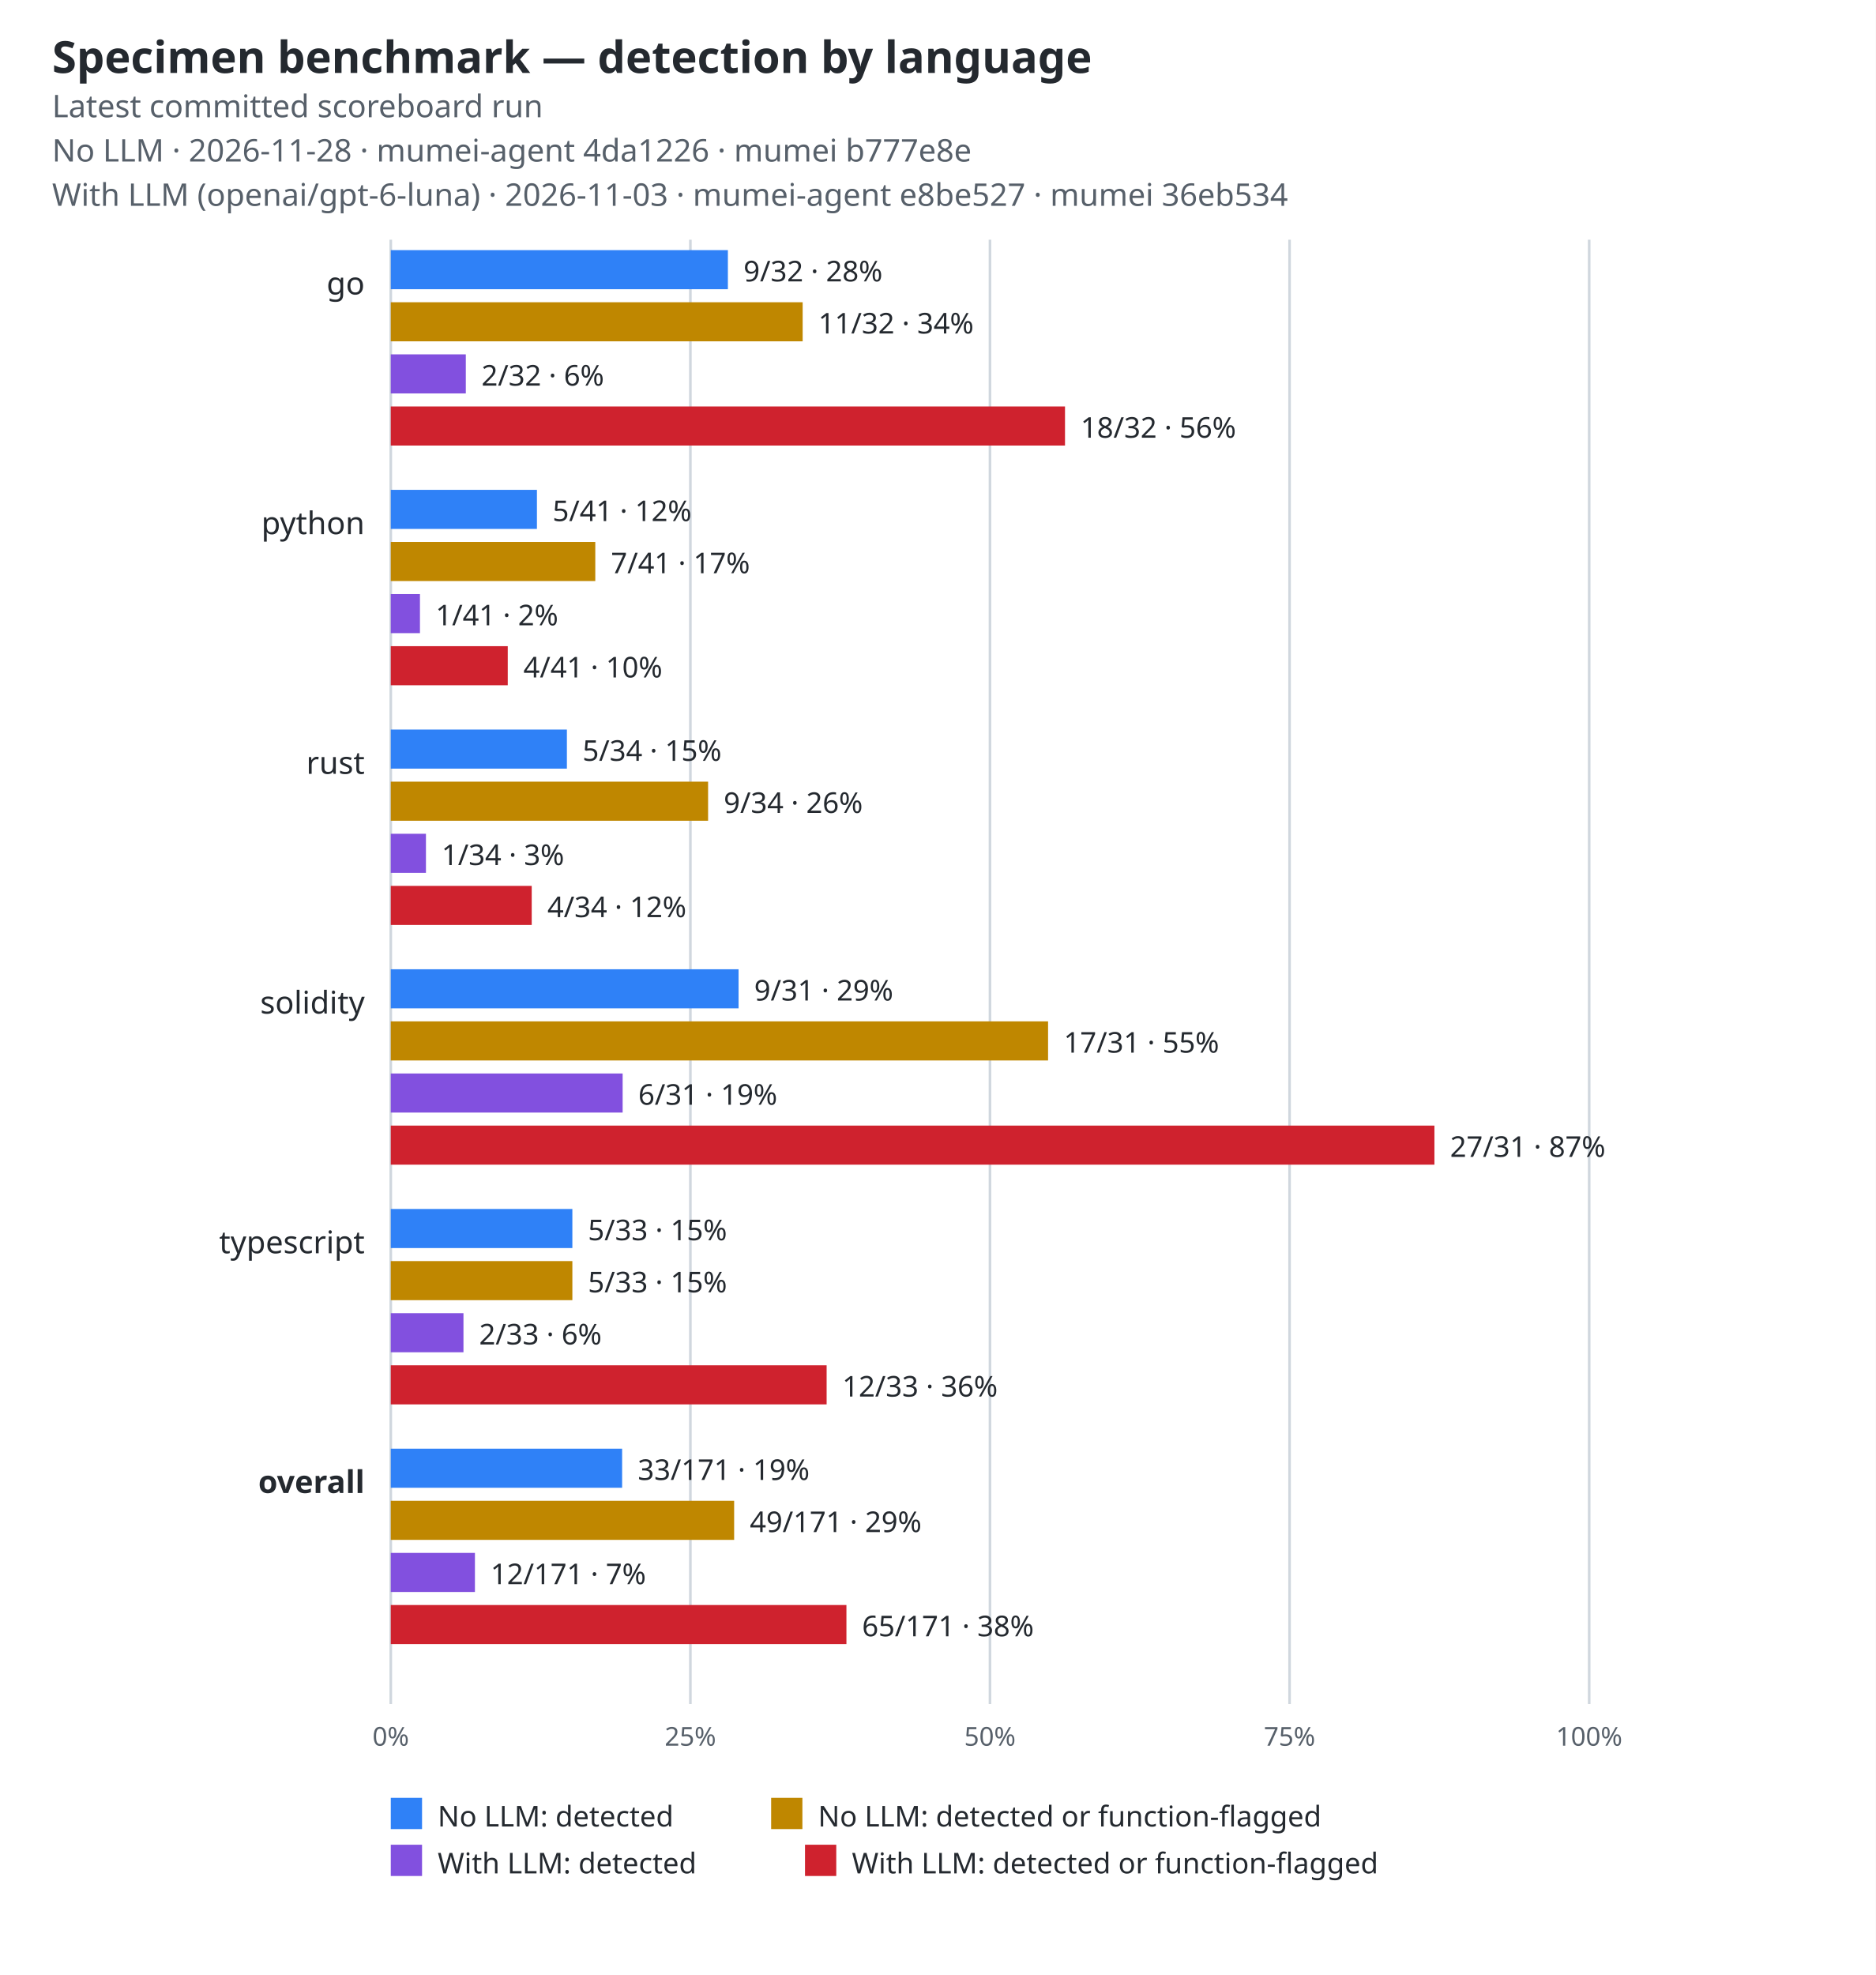
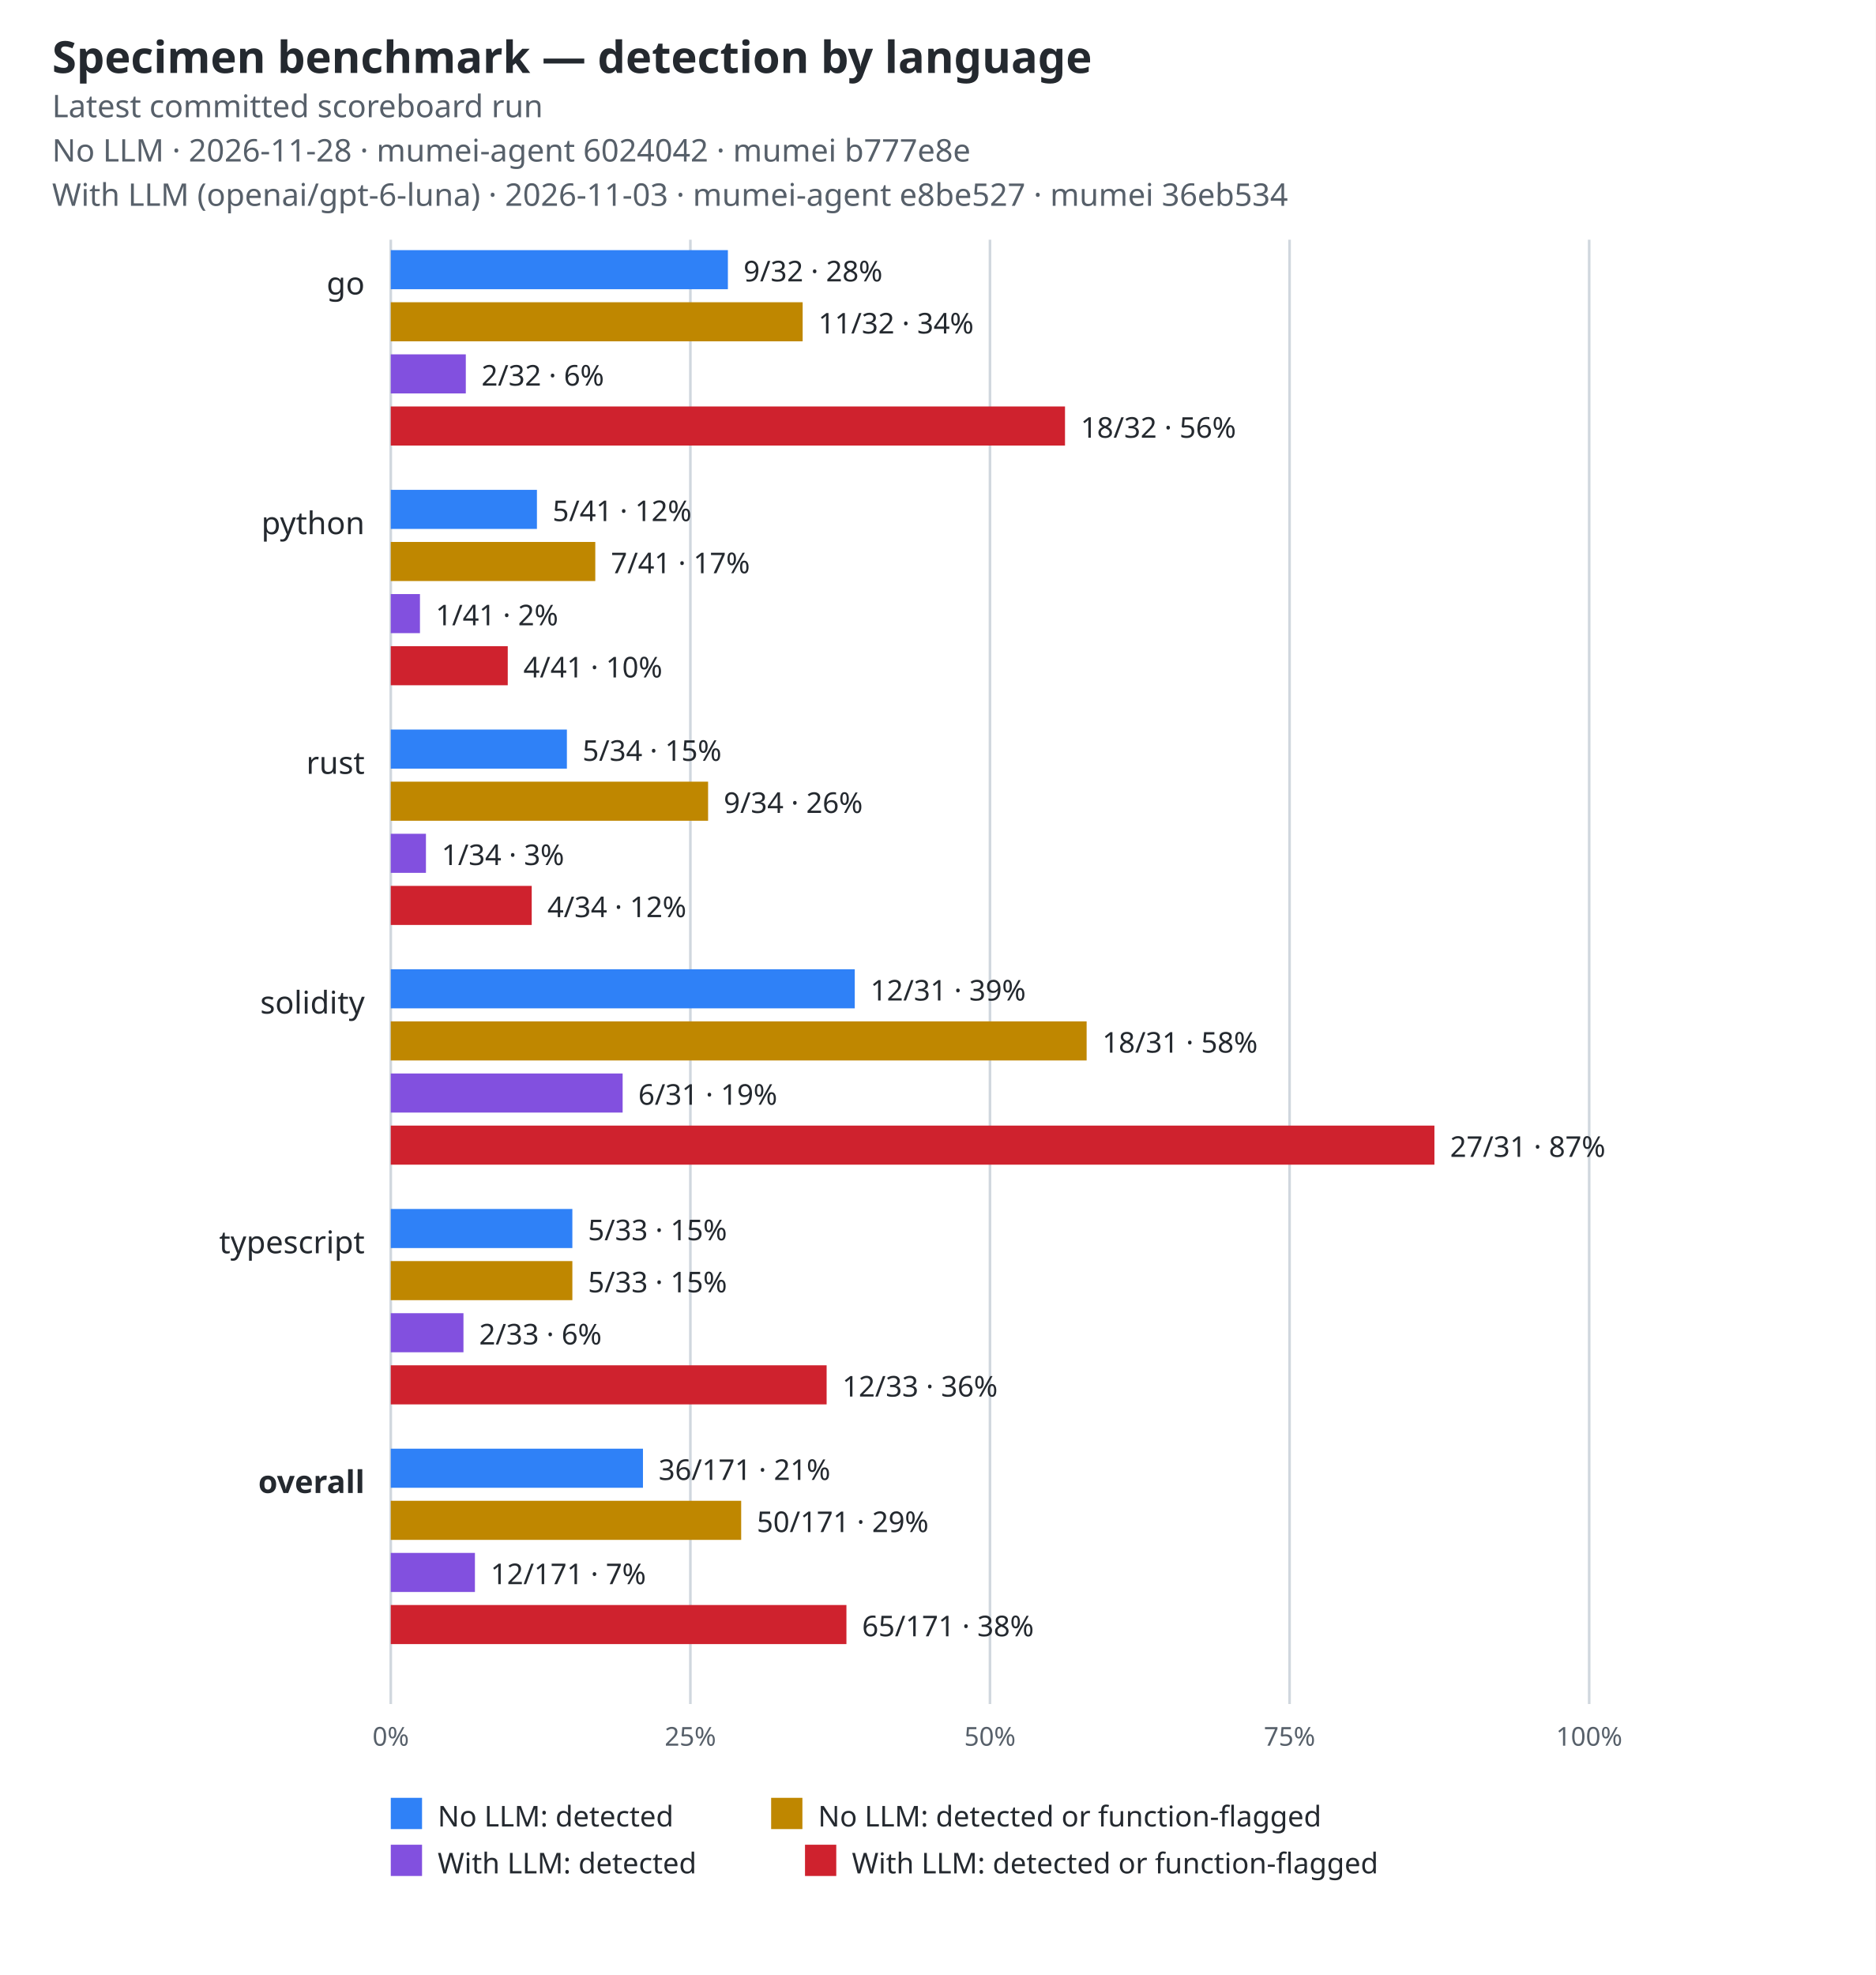
<svg xmlns="http://www.w3.org/2000/svg" viewBox="0 0 720 758" font-family="sans-serif">
  <rect width="720" height="758" fill="white" />
  <text x="20" y="28" font-size="17" font-weight="bold" fill="#24292f">Specimen benchmark — detection by language</text>
  <text x="20" y="45" font-size="12" fill="#57606a">Latest committed scoreboard run</text>
-   <text x="20" y="62" font-size="12" fill="#57606a">No LLM · 2026-11-28 · mumei-agent 4da1226 · mumei b777e8e</text>
+   <text x="20" y="62" font-size="12" fill="#57606a">No LLM · 2026-11-28 · mumei-agent 6024042 · mumei b777e8e</text>
  <text x="20" y="79" font-size="12" fill="#57606a">With LLM (openai/gpt-6-luna) · 2026-11-03 · mumei-agent e8be527 · mumei 36eb534</text>
  <line x1="150.0" y1="92" x2="150.0" y2="654" stroke="#d0d7de" stroke-width="1" />
  <text x="150.0" y="670" font-size="10" fill="#57606a" text-anchor="middle">0%</text>
  <line x1="265.0" y1="92" x2="265.0" y2="654" stroke="#d0d7de" stroke-width="1" />
  <text x="265.0" y="670" font-size="10" fill="#57606a" text-anchor="middle">25%</text>
  <line x1="380.0" y1="92" x2="380.0" y2="654" stroke="#d0d7de" stroke-width="1" />
  <text x="380.0" y="670" font-size="10" fill="#57606a" text-anchor="middle">50%</text>
  <line x1="495.0" y1="92" x2="495.0" y2="654" stroke="#d0d7de" stroke-width="1" />
  <text x="495.0" y="670" font-size="10" fill="#57606a" text-anchor="middle">75%</text>
  <line x1="610.0" y1="92" x2="610.0" y2="654" stroke="#d0d7de" stroke-width="1" />
  <text x="610.0" y="670" font-size="10" fill="#57606a" text-anchor="middle">100%</text>
  <text x="140" y="113" font-size="12" font-weight="normal" fill="#24292f" text-anchor="end">go</text>
  <rect x="150" y="96" width="129.4" height="15" fill="#2f81f7" />
  <text x="285.4" y="108" font-size="11" fill="#24292f">9/32 · 28%</text>
  <rect x="150" y="116" width="158.1" height="15" fill="#bf8700" />
  <text x="314.1" y="128" font-size="11" fill="#24292f">11/32 · 34%</text>
  <rect x="150" y="136" width="28.8" height="15" fill="#8250df" />
  <text x="184.8" y="148" font-size="11" fill="#24292f">2/32 · 6%</text>
  <rect x="150" y="156" width="258.8" height="15" fill="#cf222e" />
  <text x="414.8" y="168" font-size="11" fill="#24292f">18/32 · 56%</text>
  <text x="140" y="205" font-size="12" font-weight="normal" fill="#24292f" text-anchor="end">python</text>
  <rect x="150" y="188" width="56.1" height="15" fill="#2f81f7" />
  <text x="212.1" y="200" font-size="11" fill="#24292f">5/41 · 12%</text>
  <rect x="150" y="208" width="78.5" height="15" fill="#bf8700" />
  <text x="234.5" y="220" font-size="11" fill="#24292f">7/41 · 17%</text>
  <rect x="150" y="228" width="11.2" height="15" fill="#8250df" />
  <text x="167.2" y="240" font-size="11" fill="#24292f">1/41 · 2%</text>
  <rect x="150" y="248" width="44.9" height="15" fill="#cf222e" />
  <text x="200.9" y="260" font-size="11" fill="#24292f">4/41 · 10%</text>
  <text x="140" y="297" font-size="12" font-weight="normal" fill="#24292f" text-anchor="end">rust</text>
  <rect x="150" y="280" width="67.6" height="15" fill="#2f81f7" />
  <text x="223.6" y="292" font-size="11" fill="#24292f">5/34 · 15%</text>
  <rect x="150" y="300" width="121.8" height="15" fill="#bf8700" />
  <text x="277.8" y="312" font-size="11" fill="#24292f">9/34 · 26%</text>
  <rect x="150" y="320" width="13.5" height="15" fill="#8250df" />
  <text x="169.5" y="332" font-size="11" fill="#24292f">1/34 · 3%</text>
  <rect x="150" y="340" width="54.1" height="15" fill="#cf222e" />
  <text x="210.1" y="352" font-size="11" fill="#24292f">4/34 · 12%</text>
  <text x="140" y="389" font-size="12" font-weight="normal" fill="#24292f" text-anchor="end">solidity</text>
-   <rect x="150" y="372" width="133.5" height="15" fill="#2f81f7" />
-   <text x="289.5" y="384" font-size="11" fill="#24292f">9/31 · 29%</text>
-   <rect x="150" y="392" width="252.3" height="15" fill="#bf8700" />
-   <text x="408.3" y="404" font-size="11" fill="#24292f">17/31 · 55%</text>
+   <rect x="150" y="372" width="178.1" height="15" fill="#2f81f7" />
+   <text x="334.1" y="384" font-size="11" fill="#24292f">12/31 · 39%</text>
+   <rect x="150" y="392" width="267.1" height="15" fill="#bf8700" />
+   <text x="423.1" y="404" font-size="11" fill="#24292f">18/31 · 58%</text>
  <rect x="150" y="412" width="89.0" height="15" fill="#8250df" />
  <text x="245.0" y="424" font-size="11" fill="#24292f">6/31 · 19%</text>
  <rect x="150" y="432" width="400.6" height="15" fill="#cf222e" />
  <text x="556.6" y="444" font-size="11" fill="#24292f">27/31 · 87%</text>
  <text x="140" y="481" font-size="12" font-weight="normal" fill="#24292f" text-anchor="end">typescript</text>
  <rect x="150" y="464" width="69.7" height="15" fill="#2f81f7" />
  <text x="225.7" y="476" font-size="11" fill="#24292f">5/33 · 15%</text>
  <rect x="150" y="484" width="69.7" height="15" fill="#bf8700" />
  <text x="225.7" y="496" font-size="11" fill="#24292f">5/33 · 15%</text>
  <rect x="150" y="504" width="27.9" height="15" fill="#8250df" />
  <text x="183.9" y="516" font-size="11" fill="#24292f">2/33 · 6%</text>
  <rect x="150" y="524" width="167.3" height="15" fill="#cf222e" />
  <text x="323.3" y="536" font-size="11" fill="#24292f">12/33 · 36%</text>
  <text x="140" y="573" font-size="12" font-weight="bold" fill="#24292f" text-anchor="end">overall</text>
-   <rect x="150" y="556" width="88.8" height="15" fill="#2f81f7" />
-   <text x="244.8" y="568" font-size="11" fill="#24292f">33/171 · 19%</text>
-   <rect x="150" y="576" width="131.8" height="15" fill="#bf8700" />
-   <text x="287.8" y="588" font-size="11" fill="#24292f">49/171 · 29%</text>
+   <rect x="150" y="556" width="96.8" height="15" fill="#2f81f7" />
+   <text x="252.8" y="568" font-size="11" fill="#24292f">36/171 · 21%</text>
+   <rect x="150" y="576" width="134.5" height="15" fill="#bf8700" />
+   <text x="290.5" y="588" font-size="11" fill="#24292f">50/171 · 29%</text>
  <rect x="150" y="596" width="32.3" height="15" fill="#8250df" />
  <text x="188.3" y="608" font-size="11" fill="#24292f">12/171 · 7%</text>
  <rect x="150" y="616" width="174.9" height="15" fill="#cf222e" />
  <text x="330.9" y="628" font-size="11" fill="#24292f">65/171 · 38%</text>
  <rect x="150" y="690" width="12" height="12" fill="#2f81f7" />
  <text x="168" y="701" font-size="11" fill="#24292f">No LLM: detected</text>
  <rect x="296" y="690" width="12" height="12" fill="#bf8700" />
  <text x="314" y="701" font-size="11" fill="#24292f">No LLM: detected or function-flagged</text>
  <rect x="150" y="708" width="12" height="12" fill="#8250df" />
  <text x="168" y="719" font-size="11" fill="#24292f">With LLM: detected</text>
  <rect x="309" y="708" width="12" height="12" fill="#cf222e" />
  <text x="327" y="719" font-size="11" fill="#24292f">With LLM: detected or function-flagged</text>
</svg>
